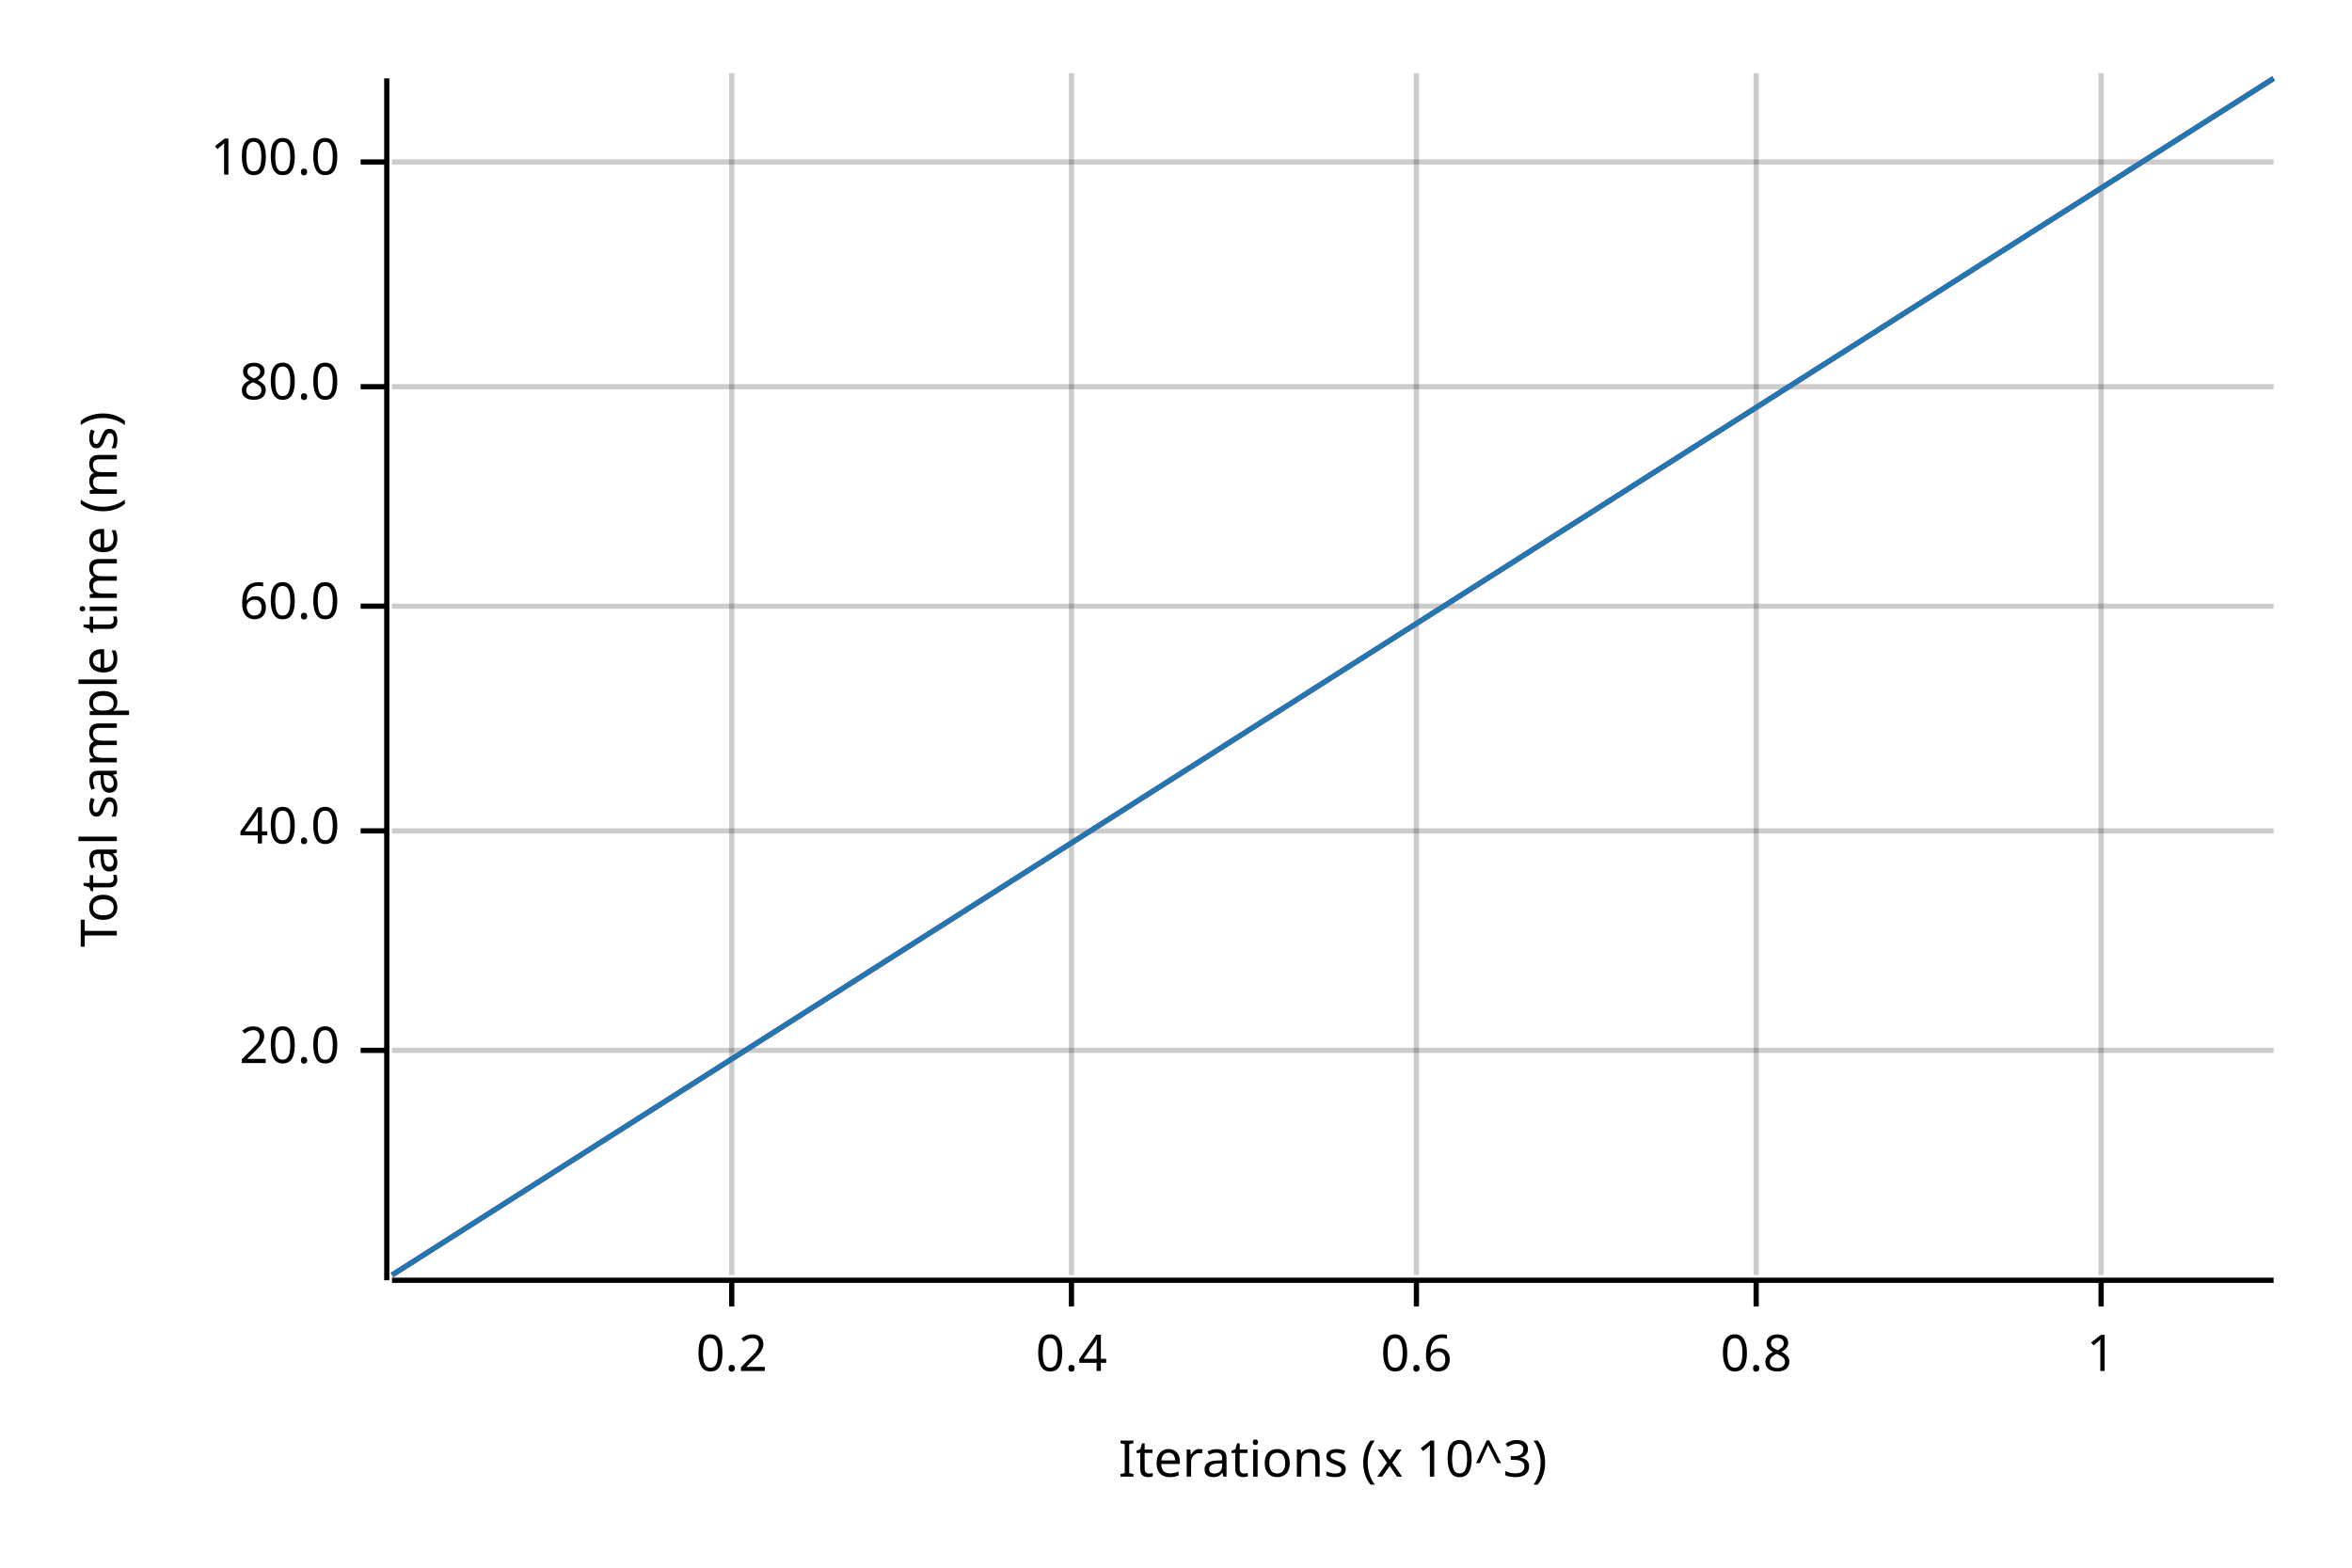
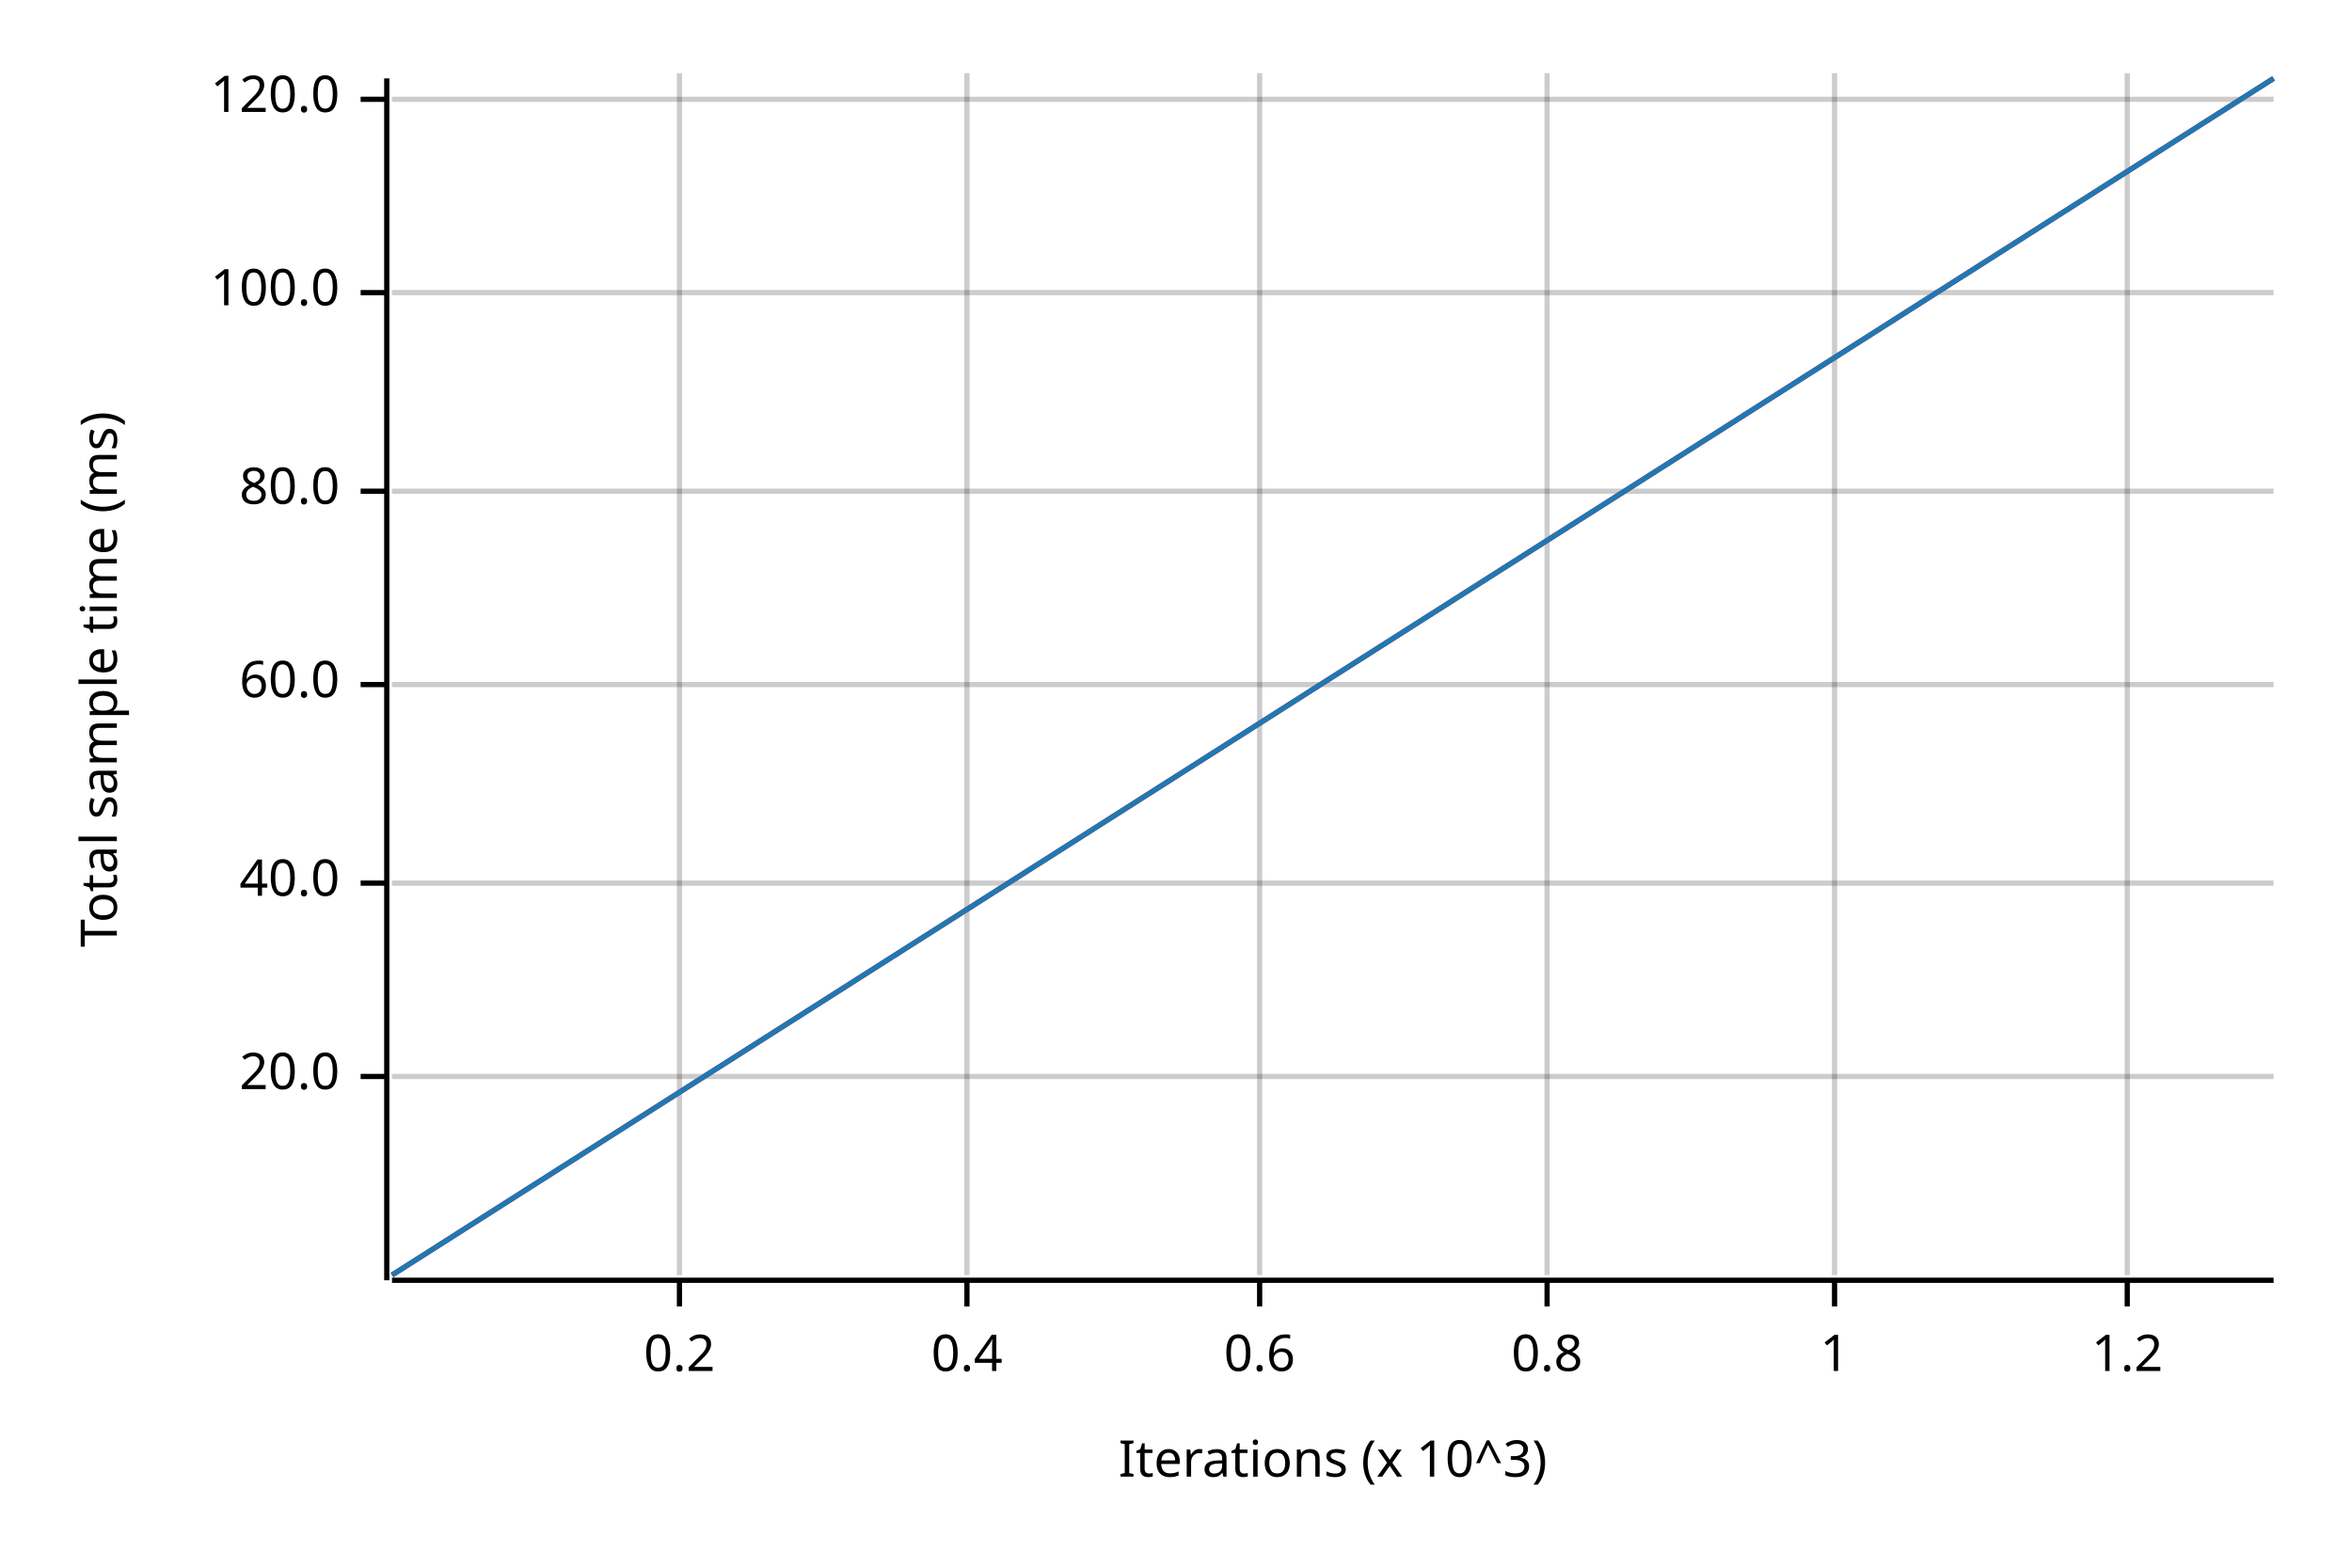
<svg xmlns="http://www.w3.org/2000/svg" width="450" height="300">
  <text x="15" y="130" dy="0.76em" text-anchor="middle" font-family="sans-serif" font-size="9.677" opacity="1" fill="#000000" transform="rotate(270, 15, 130)">
Total sample time (ms)
</text>
  <text x="255" y="285" dy="-0.5ex" text-anchor="middle" font-family="sans-serif" font-size="9.677" opacity="1" fill="#000000">
Iterations (x 10^3)
</text>
-   <line opacity="0.2" stroke="#000000" stroke-width="1" x1="140" y1="244" x2="140" y2="14" />
-   <line opacity="0.2" stroke="#000000" stroke-width="1" x1="205" y1="244" x2="205" y2="14" />
-   <line opacity="0.2" stroke="#000000" stroke-width="1" x1="271" y1="244" x2="271" y2="14" />
-   <line opacity="0.2" stroke="#000000" stroke-width="1" x1="336" y1="244" x2="336" y2="14" />
-   <line opacity="0.2" stroke="#000000" stroke-width="1" x1="402" y1="244" x2="402" y2="14" />
-   <line opacity="0.2" stroke="#000000" stroke-width="1" x1="75" y1="201" x2="435" y2="201" />
-   <line opacity="0.2" stroke="#000000" stroke-width="1" x1="75" y1="159" x2="435" y2="159" />
-   <line opacity="0.2" stroke="#000000" stroke-width="1" x1="75" y1="116" x2="435" y2="116" />
-   <line opacity="0.2" stroke="#000000" stroke-width="1" x1="75" y1="74" x2="435" y2="74" />
-   <line opacity="0.2" stroke="#000000" stroke-width="1" x1="75" y1="31" x2="435" y2="31" />
+   <line opacity="0.2" stroke="#000000" stroke-width="1" x1="130" y1="244" x2="130" y2="14" />
+   <line opacity="0.2" stroke="#000000" stroke-width="1" x1="185" y1="244" x2="185" y2="14" />
+   <line opacity="0.2" stroke="#000000" stroke-width="1" x1="241" y1="244" x2="241" y2="14" />
+   <line opacity="0.2" stroke="#000000" stroke-width="1" x1="296" y1="244" x2="296" y2="14" />
+   <line opacity="0.2" stroke="#000000" stroke-width="1" x1="351" y1="244" x2="351" y2="14" />
+   <line opacity="0.2" stroke="#000000" stroke-width="1" x1="407" y1="244" x2="407" y2="14" />
+   <line opacity="0.2" stroke="#000000" stroke-width="1" x1="75" y1="206" x2="435" y2="206" />
+   <line opacity="0.2" stroke="#000000" stroke-width="1" x1="75" y1="169" x2="435" y2="169" />
+   <line opacity="0.2" stroke="#000000" stroke-width="1" x1="75" y1="131" x2="435" y2="131" />
+   <line opacity="0.2" stroke="#000000" stroke-width="1" x1="75" y1="94" x2="435" y2="94" />
+   <line opacity="0.2" stroke="#000000" stroke-width="1" x1="75" y1="56" x2="435" y2="56" />
+   <line opacity="0.2" stroke="#000000" stroke-width="1" x1="75" y1="19" x2="435" y2="19" />
  <polyline fill="none" opacity="1" stroke="#000000" stroke-width="1" points="74,15 74,245 " />
-   <text x="65" y="201" dy="0.5ex" text-anchor="end" font-family="sans-serif" font-size="9.677" opacity="1" fill="#000000">
+   <text x="65" y="206" dy="0.5ex" text-anchor="end" font-family="sans-serif" font-size="9.677" opacity="1" fill="#000000">
20.0
</text>
-   <polyline fill="none" opacity="1" stroke="#000000" stroke-width="1" points="69,201 74,201 " />
-   <text x="65" y="159" dy="0.5ex" text-anchor="end" font-family="sans-serif" font-size="9.677" opacity="1" fill="#000000">
+   <polyline fill="none" opacity="1" stroke="#000000" stroke-width="1" points="69,206 74,206 " />
+   <text x="65" y="169" dy="0.5ex" text-anchor="end" font-family="sans-serif" font-size="9.677" opacity="1" fill="#000000">
40.0
</text>
-   <polyline fill="none" opacity="1" stroke="#000000" stroke-width="1" points="69,159 74,159 " />
-   <text x="65" y="116" dy="0.5ex" text-anchor="end" font-family="sans-serif" font-size="9.677" opacity="1" fill="#000000">
+   <polyline fill="none" opacity="1" stroke="#000000" stroke-width="1" points="69,169 74,169 " />
+   <text x="65" y="131" dy="0.5ex" text-anchor="end" font-family="sans-serif" font-size="9.677" opacity="1" fill="#000000">
60.0
</text>
-   <polyline fill="none" opacity="1" stroke="#000000" stroke-width="1" points="69,116 74,116 " />
-   <text x="65" y="74" dy="0.5ex" text-anchor="end" font-family="sans-serif" font-size="9.677" opacity="1" fill="#000000">
+   <polyline fill="none" opacity="1" stroke="#000000" stroke-width="1" points="69,131 74,131 " />
+   <text x="65" y="94" dy="0.5ex" text-anchor="end" font-family="sans-serif" font-size="9.677" opacity="1" fill="#000000">
80.0
</text>
-   <polyline fill="none" opacity="1" stroke="#000000" stroke-width="1" points="69,74 74,74 " />
-   <text x="65" y="31" dy="0.5ex" text-anchor="end" font-family="sans-serif" font-size="9.677" opacity="1" fill="#000000">
+   <polyline fill="none" opacity="1" stroke="#000000" stroke-width="1" points="69,94 74,94 " />
+   <text x="65" y="56" dy="0.5ex" text-anchor="end" font-family="sans-serif" font-size="9.677" opacity="1" fill="#000000">
100.0
</text>
-   <polyline fill="none" opacity="1" stroke="#000000" stroke-width="1" points="69,31 74,31 " />
+   <polyline fill="none" opacity="1" stroke="#000000" stroke-width="1" points="69,56 74,56 " />
+   <text x="65" y="19" dy="0.5ex" text-anchor="end" font-family="sans-serif" font-size="9.677" opacity="1" fill="#000000">
+ 120.0
+ </text>
+   <polyline fill="none" opacity="1" stroke="#000000" stroke-width="1" points="69,19 74,19 " />
  <polyline fill="none" opacity="1" stroke="#000000" stroke-width="1" points="75,245 435,245 " />
-   <text x="140" y="255" dy="0.76em" text-anchor="middle" font-family="sans-serif" font-size="9.677" opacity="1" fill="#000000">
+   <text x="130" y="255" dy="0.76em" text-anchor="middle" font-family="sans-serif" font-size="9.677" opacity="1" fill="#000000">
0.2
</text>
-   <polyline fill="none" opacity="1" stroke="#000000" stroke-width="1" points="140,245 140,250 " />
-   <text x="205" y="255" dy="0.76em" text-anchor="middle" font-family="sans-serif" font-size="9.677" opacity="1" fill="#000000">
+   <polyline fill="none" opacity="1" stroke="#000000" stroke-width="1" points="130,245 130,250 " />
+   <text x="185" y="255" dy="0.76em" text-anchor="middle" font-family="sans-serif" font-size="9.677" opacity="1" fill="#000000">
0.4
</text>
-   <polyline fill="none" opacity="1" stroke="#000000" stroke-width="1" points="205,245 205,250 " />
-   <text x="271" y="255" dy="0.76em" text-anchor="middle" font-family="sans-serif" font-size="9.677" opacity="1" fill="#000000">
+   <polyline fill="none" opacity="1" stroke="#000000" stroke-width="1" points="185,245 185,250 " />
+   <text x="241" y="255" dy="0.76em" text-anchor="middle" font-family="sans-serif" font-size="9.677" opacity="1" fill="#000000">
0.6
</text>
-   <polyline fill="none" opacity="1" stroke="#000000" stroke-width="1" points="271,245 271,250 " />
-   <text x="336" y="255" dy="0.76em" text-anchor="middle" font-family="sans-serif" font-size="9.677" opacity="1" fill="#000000">
+   <polyline fill="none" opacity="1" stroke="#000000" stroke-width="1" points="241,245 241,250 " />
+   <text x="296" y="255" dy="0.76em" text-anchor="middle" font-family="sans-serif" font-size="9.677" opacity="1" fill="#000000">
0.8
</text>
-   <polyline fill="none" opacity="1" stroke="#000000" stroke-width="1" points="336,245 336,250 " />
-   <text x="402" y="255" dy="0.76em" text-anchor="middle" font-family="sans-serif" font-size="9.677" opacity="1" fill="#000000">
+   <polyline fill="none" opacity="1" stroke="#000000" stroke-width="1" points="296,245 296,250 " />
+   <text x="351" y="255" dy="0.76em" text-anchor="middle" font-family="sans-serif" font-size="9.677" opacity="1" fill="#000000">
1
</text>
-   <polyline fill="none" opacity="1" stroke="#000000" stroke-width="1" points="402,245 402,250 " />
+   <polyline fill="none" opacity="1" stroke="#000000" stroke-width="1" points="351,245 351,250 " />
+   <text x="407" y="255" dy="0.76em" text-anchor="middle" font-family="sans-serif" font-size="9.677" opacity="1" fill="#000000">
+ 1.2
+ </text>
+   <polyline fill="none" opacity="1" stroke="#000000" stroke-width="1" points="407,245 407,250 " />
  <polyline fill="none" opacity="1" stroke="#E31A1C" stroke-width="1" points="75,244 435,15 " />
  <polygon opacity="0.25" fill="#E31A1C" points="75,244 435,15 435,15 " />
  <polyline fill="none" opacity="1" stroke="#1F78B4" stroke-width="1" points="75,244 435,15 " />
  <polygon opacity="0.25" fill="#1F78B4" points="75,244 435,15 435,15 " />
</svg>
